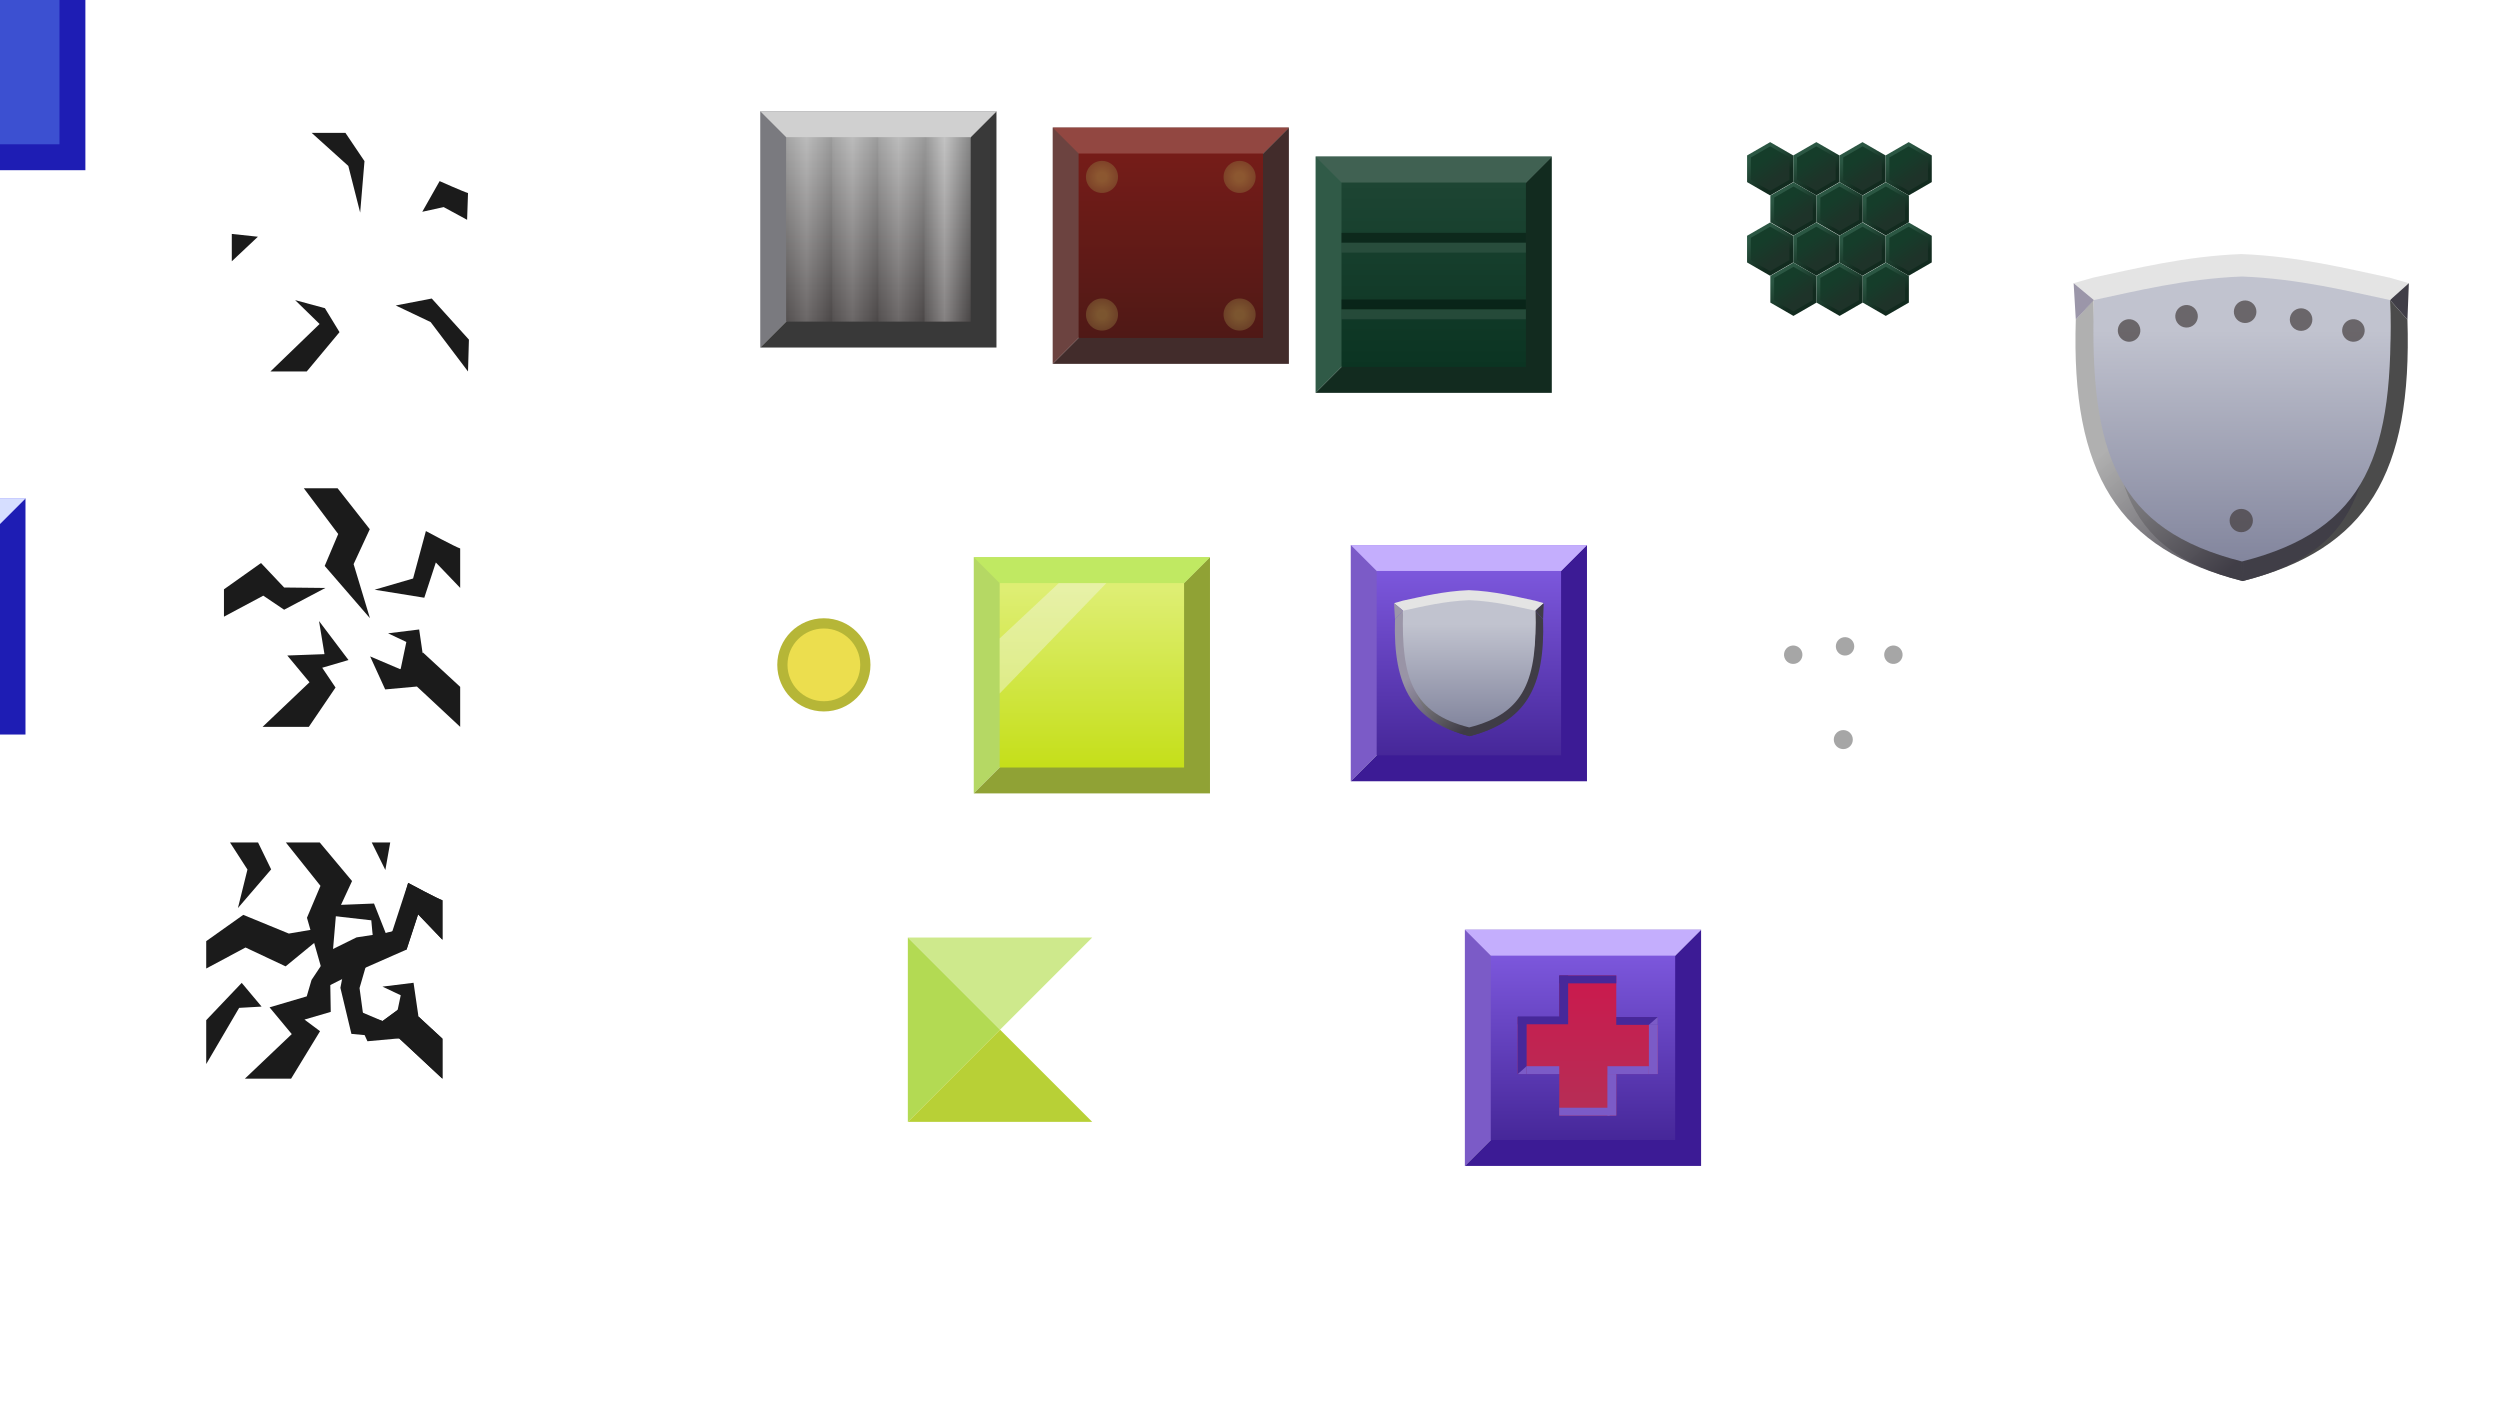
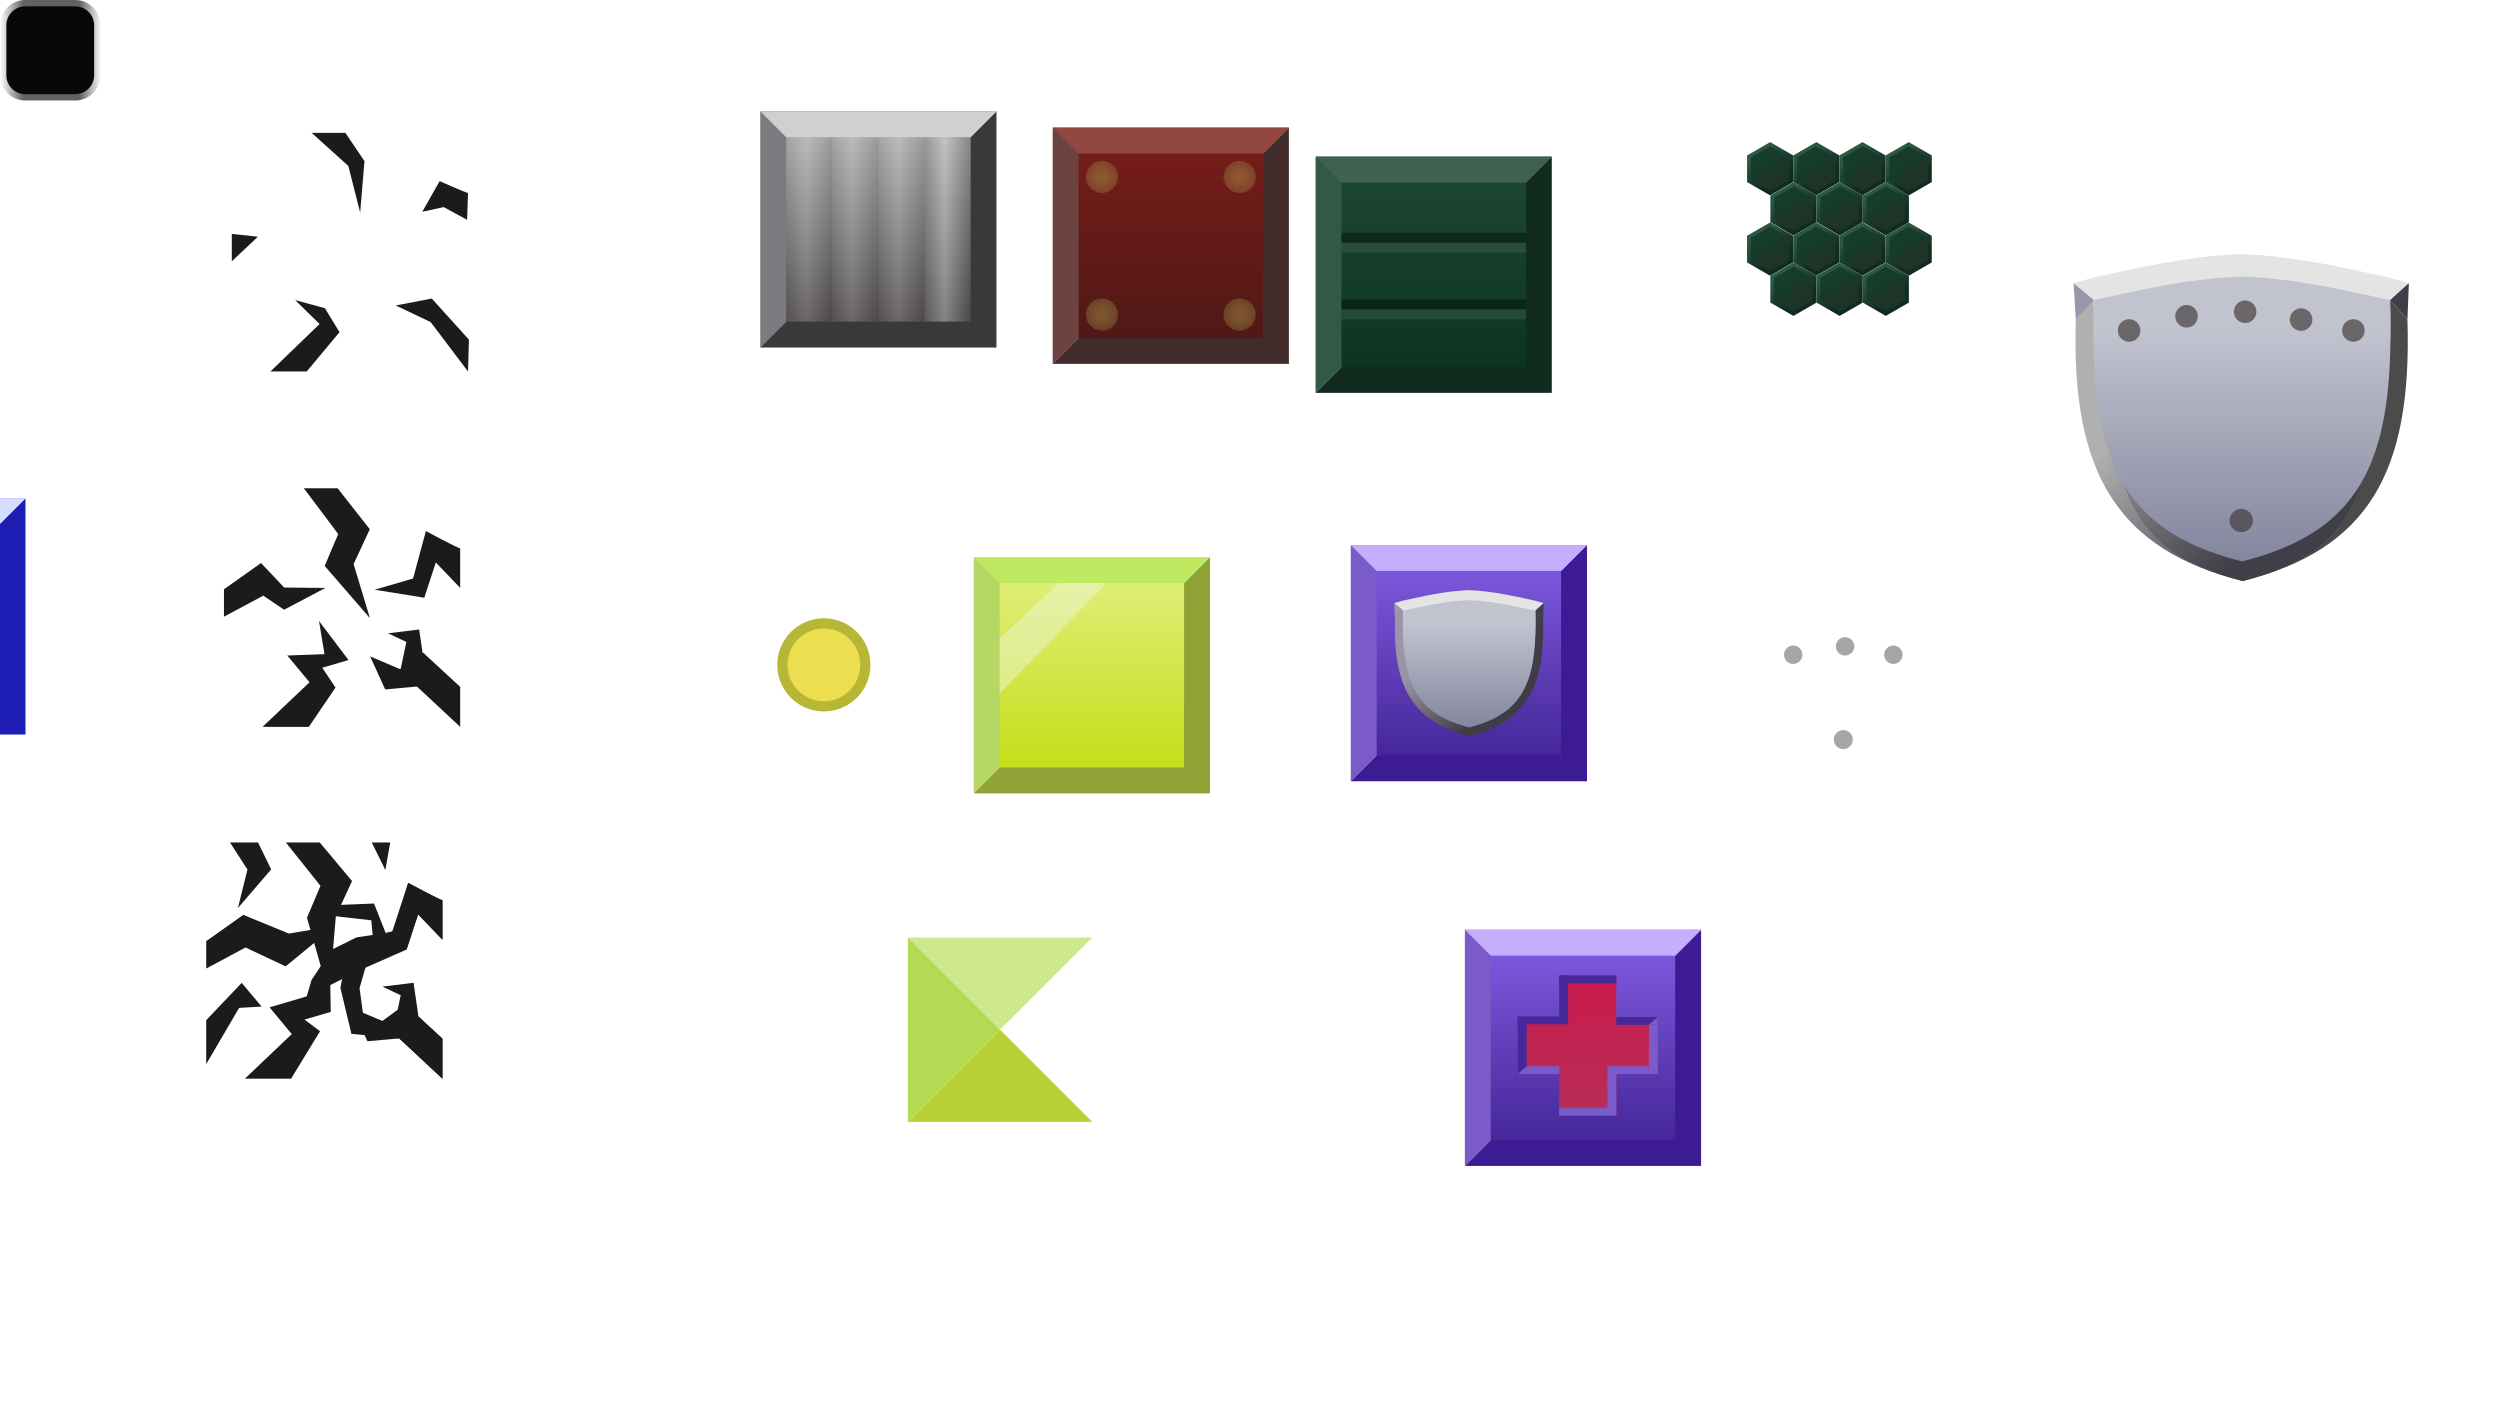
<svg xmlns="http://www.w3.org/2000/svg" xmlns:xlink="http://www.w3.org/1999/xlink" width="1920" height="1080" viewBox="0 0 1920 1080" version="1.1" id="svg1">
  <defs id="defs1">
    <linearGradient id="linearGradient6">
      <stop style="stop-color:#535353;stop-opacity:1;" offset="0" id="stop9" />
      <stop style="stop-color:#a3a3a3;stop-opacity:1;" offset="0.479" id="stop7" />
      <stop style="stop-color:#626262;stop-opacity:1;" offset="1" id="stop8" />
    </linearGradient>
    <linearGradient id="linearGradient3">
      <stop style="stop-color:#ffffff;stop-opacity:1;" offset="0" id="stop3" />
      <stop style="stop-color:#626262;stop-opacity:1;" offset="0.229" id="stop4" />
      <stop style="stop-color:#626262;stop-opacity:1;" offset="0.782" id="stop6" />
      <stop style="stop-color:#ffffff;stop-opacity:1;" offset="1" id="stop5" />
    </linearGradient>
    <linearGradient id="linearGradient26">
      <stop style="stop-color:#a3a3a3;stop-opacity:0.925;" offset="0" id="stop26" />
      <stop style="stop-color:#3f3c46;stop-opacity:1;" offset="1" id="stop27" />
    </linearGradient>
    <linearGradient id="linearGradient22">
      <stop style="stop-color:#c1c3cf;stop-opacity:1;" offset="0" id="stop22" />
      <stop style="stop-color:#82859d;stop-opacity:1;" offset="1" id="stop23" />
    </linearGradient>
    <linearGradient id="linearGradient128">
      <stop style="stop-color:#cb194d;stop-opacity:1;" offset="0" id="stop128" />
      <stop style="stop-color:#b52f56;stop-opacity:1;" offset="1" id="stop129" />
    </linearGradient>
    <linearGradient id="linearGradient126">
      <stop style="stop-color:#7c57dc;stop-opacity:1;" offset="0" id="stop126" />
      <stop style="stop-color:#462799;stop-opacity:1;" offset="1" id="stop127" />
    </linearGradient>
    <linearGradient id="linearGradient119">
      <stop style="stop-color:#deee73;stop-opacity:1;" offset="0.002" id="stop119" />
      <stop style="stop-color:#c5df1a;stop-opacity:1;" offset="1" id="stop120" />
    </linearGradient>
    <linearGradient id="linearGradient111">
      <stop style="stop-color:#000d07;stop-opacity:1;" offset="0" id="stop111" />
      <stop style="stop-color:#000d07;stop-opacity:1;" offset="1" id="stop112" />
    </linearGradient>
    <linearGradient id="linearGradient99">
      <stop style="stop-color:#2b5743;stop-opacity:1;" offset="0.011" id="stop99" />
      <stop style="stop-color:#122b1f;stop-opacity:1;" offset="1" id="stop100" />
    </linearGradient>
    <linearGradient id="linearGradient96">
      <stop style="stop-color:#153d2a;stop-opacity:1;" offset="0" id="stop96" />
      <stop style="stop-color:#1e3329;stop-opacity:1;" offset="1" id="stop97" />
    </linearGradient>
    <linearGradient id="linearGradient92">
      <stop style="stop-color:#1d4533;stop-opacity:1;" offset="0" id="stop92" />
      <stop style="stop-color:#0b3422;stop-opacity:1;" offset="1" id="stop93" />
    </linearGradient>
    <linearGradient id="linearGradient82">
      <stop style="stop-color:#b0a650;stop-opacity:1;" offset="0.276" id="stop82" />
      <stop style="stop-color:#8f763e;stop-opacity:1;" offset="1" id="stop83" />
    </linearGradient>
    <linearGradient id="linearGradient79">
      <stop style="stop-color:#751c18;stop-opacity:1;" offset="0" id="stop80" />
      <stop style="stop-color:#4f1916;stop-opacity:1;" offset="1" id="stop81" />
    </linearGradient>
    <linearGradient id="linearGradient78">
      <stop style="stop-color:#6a6a6a;stop-opacity:1;" offset="0" id="stop77" />
      <stop style="stop-color:#dddddd;stop-opacity:1;" offset="0.445" id="stop78" />
      <stop style="stop-color:#464646;stop-opacity:1;" offset="1" id="stop79" />
    </linearGradient>
    <linearGradient id="linearGradient75">
      <stop style="stop-color:#4d4848;stop-opacity:1;" offset="0" id="stop75" />
      <stop style="stop-color:#b1b1b1;stop-opacity:1;" offset="1" id="stop76" />
    </linearGradient>
    <linearGradient xlink:href="#linearGradient75" id="linearGradient76" x1="783.502" y1="359.201" x2="783.502" y2="218.409" gradientUnits="userSpaceOnUse" gradientTransform="translate(-90.60074,-70.90493)" />
    <linearGradient xlink:href="#linearGradient78" id="linearGradient77" gradientUnits="userSpaceOnUse" x1="783.502" y1="359.201" x2="783.502" y2="218.409" gradientTransform="matrix(1,0,0,0.2499998,-561.1407,-812.0874)" />
    <linearGradient xlink:href="#linearGradient79" id="linearGradient81" x1="983.544" y1="221.174" x2="983.544" y2="361.264" gradientUnits="userSpaceOnUse" />
    <radialGradient xlink:href="#linearGradient82" id="radialGradient83" cx="925.632" cy="236.002" fx="925.632" fy="236.002" r="8.165" gradientUnits="userSpaceOnUse" gradientTransform="matrix(1.50959,0,0,1.50959,-471.36,-118.7912)" />
    <linearGradient xlink:href="#linearGradient92" id="linearGradient93" x1="1189.979" y1="206.086" x2="1189.979" y2="347.704" gradientUnits="userSpaceOnUse" />
    <linearGradient xlink:href="#linearGradient96" id="linearGradient98" gradientUnits="userSpaceOnUse" x1="1133.496" y1="206.651" x2="1185.336" y2="279.457" />
    <linearGradient xlink:href="#linearGradient99" id="linearGradient100" x1="1135.078" y1="181.659" x2="1196.479" y2="266.353" gradientUnits="userSpaceOnUse" />
    <linearGradient xlink:href="#linearGradient99" id="linearGradient100-5" x1="1135.078" y1="181.659" x2="1196.479" y2="266.353" gradientUnits="userSpaceOnUse" />
    <linearGradient xlink:href="#linearGradient96" id="linearGradient98-6" gradientUnits="userSpaceOnUse" x1="1133.496" y1="206.651" x2="1185.336" y2="279.457" />
    <linearGradient xlink:href="#linearGradient99" id="linearGradient100-0" x1="1135.078" y1="181.659" x2="1196.479" y2="266.353" gradientUnits="userSpaceOnUse" />
    <linearGradient xlink:href="#linearGradient96" id="linearGradient98-4" gradientUnits="userSpaceOnUse" x1="1133.496" y1="206.651" x2="1185.336" y2="279.457" />
    <linearGradient xlink:href="#linearGradient99" id="linearGradient109" gradientUnits="userSpaceOnUse" x1="1135.078" y1="181.659" x2="1196.479" y2="266.353" />
    <linearGradient xlink:href="#linearGradient96" id="linearGradient110" gradientUnits="userSpaceOnUse" x1="1133.496" y1="206.651" x2="1185.336" y2="279.457" />
    <linearGradient xlink:href="#linearGradient111" id="linearGradient112" x1="1195.299" y1="258.92" x2="1195.299" y2="247.493" gradientUnits="userSpaceOnUse" gradientTransform="matrix(1.002629,0,0,0.6648297,-3.314377,82.95233)" />
    <linearGradient xlink:href="#linearGradient119" id="linearGradient120" x1="835.295" y1="451.791" x2="835.295" y2="588.276" gradientUnits="userSpaceOnUse" />
    <linearGradient xlink:href="#linearGradient126" id="linearGradient127" x1="1129.062" y1="465.082" x2="1129.062" y2="606.7" gradientUnits="userSpaceOnUse" />
    <linearGradient xlink:href="#linearGradient128" id="linearGradient129" x1="1078.961" y1="534.124" x2="1186.518" y2="534.124" gradientUnits="userSpaceOnUse" gradientTransform="rotate(90,1132.739,534.124)" />
    <linearGradient xlink:href="#linearGradient126" id="linearGradient127-8" x1="1129.062" y1="465.082" x2="1129.062" y2="606.7" gradientUnits="userSpaceOnUse" gradientTransform="translate(-0.9656842,-26.58553)" />
    <marker markerWidth="7.907" markerHeight="7.907" refX="3.954" refY="3.954" orient="auto" id="marker23" viewBox="0 0 7.907 7.907" preserveAspectRatio="xMidYMid">
      <circle style="fill:#191919;fill-opacity:1;stroke-width:23.806" id="path23" cx="3.954" cy="3.954" r="3.954" />
    </marker>
    <marker markerWidth="15.32" markerHeight="15.32" refX="7.66" refY="7.66" orient="auto" id="marker25" viewBox="0 0 15.32 15.32" preserveAspectRatio="xMidYMid">
      <use x="0" y="0" xlink:href="#path25" id="use25" transform="translate(-1120.437,-536.7099)" />
    </marker>
    <linearGradient xlink:href="#linearGradient22" id="linearGradient25" gradientUnits="userSpaceOnUse" x1="1124.11" y1="490.57" x2="1124.11" y2="560.891" />
    <linearGradient xlink:href="#linearGradient26" id="linearGradient27" x1="1077.144" y1="511.438" x2="1115.333" y2="556.353" gradientUnits="userSpaceOnUse" gradientTransform="translate(6.219401,7.20581)" />
    <linearGradient xlink:href="#linearGradient193" id="linearGradient195" x1="351.016" y1="492.374" x2="360" y2="240" gradientUnits="userSpaceOnUse" />
    <linearGradient id="linearGradient193">
      <stop style="stop-color:#555f92;stop-opacity:1;" offset="0" id="stop194" />
      <stop style="stop-color:#676767;stop-opacity:0;" offset="1" id="stop195" />
    </linearGradient>
    <linearGradient xlink:href="#linearGradient190" id="linearGradient192" x1="374.641" y1="480" x2="374.641" y2="504.749" gradientUnits="userSpaceOnUse" />
    <linearGradient id="linearGradient190">
      <stop style="stop-color:#7d2f37;stop-opacity:1;" offset="0" id="stop191" />
      <stop style="stop-color:#bd4757;stop-opacity:1;" offset="0.493" id="stop192" />
      <stop style="stop-color:#7d2f37;stop-opacity:1;" offset="1" id="stop193" />
    </linearGradient>
-     <linearGradient xlink:href="#linearGradient3" id="linearGradient4" x1="1979.581" y1="1037.969" x2="3298.897" y2="1037.969" gradientUnits="userSpaceOnUse" gradientTransform="translate(208.7756,-114.2357)" />
+     <linearGradient xlink:href="#linearGradient3" id="linearGradient4" x1="1979.581" y1="1037.969" x2="3298.897" y2="1037.969" gradientUnits="userSpaceOnUse" gradientTransform="translate(316.0059,558.3901)" />
    <linearGradient xlink:href="#linearGradient6" id="linearGradient8" x1="2729.84" y1="1455.521" x2="2729.84" y2="1026.152" gradientUnits="userSpaceOnUse" gradientTransform="translate(957.2165,-1875.041)" />
-     <linearGradient xlink:href="#linearGradient3" id="linearGradient9" gradientUnits="userSpaceOnUse" gradientTransform="matrix(0.9910427,0,0,0.9910427,1956.014,-1108.967)" x1="1979.581" y1="1037.969" x2="2541.445" y2="1037.969" />
+     <linearGradient xlink:href="#linearGradient3" id="linearGradient9" gradientUnits="userSpaceOnUse" gradientTransform="matrix(0.1390097,0,0,0.1390097,-275.1809,-116.3822)" x1="1979.581" y1="1037.969" x2="2541.445" y2="1037.969" />
    <linearGradient xlink:href="#linearGradient26" id="linearGradient29" gradientUnits="userSpaceOnUse" gradientTransform="matrix(1.916524,0,0,1.916524,-447.3864,-659.7105)" x1="1077.144" y1="511.438" x2="1115.333" y2="556.353" />
    <linearGradient xlink:href="#linearGradient22" id="linearGradient30" gradientUnits="userSpaceOnUse" x1="1124.11" y1="490.57" x2="1124.11" y2="560.891" />
    <marker markerWidth="15.32" markerHeight="15.32" refX="7.66" refY="7.66" orient="auto" id="marker25-3" viewBox="0 0 15.32 15.32" preserveAspectRatio="xMidYMid">
      <use x="0" y="0" xlink:href="#path25-5" id="use25-8" transform="matrix(0.5217779,0,0,0.5217779,-880.7804,-185.5357)" />
    </marker>
    <marker markerWidth="15.32" markerHeight="15.32" refX="7.66" refY="7.66" orient="auto" id="marker1" viewBox="0 0 15.32 15.32" preserveAspectRatio="xMidYMid">
      <use x="0" y="0" xlink:href="#path25-5" id="use1" transform="matrix(0.5217779,0,0,0.5217779,-880.7804,-185.5357)" />
    </marker>
    <marker markerWidth="15.32" markerHeight="15.32" refX="7.66" refY="7.66" orient="auto" id="marker2" viewBox="0 0 15.32 15.32" preserveAspectRatio="xMidYMid">
      <use x="0" y="0" xlink:href="#path25-5" id="use2" transform="matrix(0.5217779,0,0,0.5217779,-880.7804,-185.5357)" />
    </marker>
  </defs>
  <g id="layer1">
-     <g id="g74" transform="translate(-493.2662,-201.1263)">
+     <g id="g74" transform="translate(-834.0038,-195.2176)">
      <path style="fill:#8483ff;fill-opacity:1;stroke:none;stroke-width:15.118;stroke-opacity:1" d="M 377.423,331.829 558.84,150.412 H 377.423 V 331.829" id="path1" />
      <path style="fill:#1e1db4;fill-opacity:1;stroke:none;stroke-width:15.118;stroke-opacity:1" d="M 558.84,150.412 377.423,331.829 H 558.84 V 150.412" id="path1-1" />
      <path style="fill:#d6deff;fill-opacity:1;stroke:none;stroke-width:15.118;stroke-opacity:1" d="m 377.423,150.412 90.709,90.709 90.709,-90.709 z" id="path2" />
      <rect style="fill:#3c50d1;fill-opacity:1;stroke:none;stroke-width:11.801;stroke-opacity:1" id="rect1" width="141.618" height="141.618" x="397.323" y="170.312" ry="0" />
    </g>
    <g id="g118" transform="translate(-12.53434,-40.38842)">
      <path style="fill:#7a7a7f;fill-opacity:1;stroke:none;stroke-width:15.118;stroke-opacity:1" d="M 596.403,307.281 777.82,125.863 H 596.403 v 181.417" id="path1-8" />
      <path style="fill:#393939;fill-opacity:1;stroke:none;stroke-width:15.118;stroke-opacity:1" d="M 777.82,125.863 596.403,307.281 H 777.82 V 125.863" id="path1-1-8" />
      <path style="fill:#d0d0d0;fill-opacity:1;stroke:none;stroke-width:15.118;stroke-opacity:1" d="m 596.403,125.863 90.709,90.709 90.709,-90.709 z" id="path2-4" />
      <rect style="fill:url(#linearGradient76);fill-opacity:1;stroke:none;stroke-width:11.801;stroke-opacity:1" id="rect1-3" width="141.618" height="141.618" x="616.303" y="145.763" ry="0" />
      <rect style="opacity:0.388;fill:url(#linearGradient77);fill-opacity:1;stroke:none;stroke-width:5.901;stroke-opacity:1" id="rect1-3-7" width="141.618" height="35.404" x="145.763" y="-757.921" ry="0" transform="rotate(90)" />
      <use x="0" y="0" xlink:href="#rect1-3-7" id="use77" transform="translate(-35.40442)" style="opacity:0.541" />
      <use x="0" y="0" xlink:href="#rect1-3-7" id="use77-8" transform="translate(-70.80891)" style="opacity:0.541" />
      <use x="0" y="0" xlink:href="#rect1-3-7" id="use77-8-0" transform="translate(-106.2133)" style="opacity:0.541" />
    </g>
    <path style="fill:#1b1b1b;fill-opacity:1;stroke:none;stroke-width:20.47;stroke-opacity:1" d="m 239.362,102.064 28.141,25.368 9.106,35.853 3.314,-39.53 -14.62,-21.691 z" id="path79" />
    <g id="g85" transform="translate(-79.63896,-101.5993)">
      <path style="fill:#6c4340;fill-opacity:1;stroke:none;stroke-width:15.118;stroke-opacity:1" d="M 888.099,381.026 1069.516,199.608 H 888.099 v 181.417" id="path1-87" />
      <path style="fill:#422c2b;fill-opacity:1;stroke:none;stroke-width:15.118;stroke-opacity:1" d="M 1069.516,199.608 888.099,381.026 H 1069.516 V 199.608" id="path1-1-1" />
      <path style="fill:#924741;fill-opacity:1;stroke:none;stroke-width:15.118;stroke-opacity:1" d="m 888.099,199.608 90.709,90.709 90.709,-90.709 z" id="path2-7" />
      <rect style="fill:url(#linearGradient81);fill-opacity:1;stroke:none;stroke-width:11.801;stroke-opacity:1" id="rect1-2" width="141.618" height="141.618" x="907.999" y="219.508" ry="0" />
      <circle style="opacity:0.429;fill:url(#radialGradient83);fill-opacity:1;stroke:none;stroke-width:28.928;stroke-opacity:1" id="path81" cx="925.965" cy="237.474" r="12.325" />
      <use x="0" y="0" xlink:href="#path81" id="use83" transform="translate(0,105.6857)" />
      <use x="0" y="0" xlink:href="#path81" id="use84" transform="translate(105.6857)" />
      <use x="0" y="0" xlink:href="#path81" id="use85" transform="translate(105.6857,105.6857)" />
    </g>
    <g id="g110" transform="translate(222.5817,-96.94142)">
      <g id="g100" transform="matrix(0.361083,0,0,0.361083,707.2203,127.4497)">
        <path style="opacity:1;fill:url(#linearGradient100);fill-opacity:1;stroke:none;stroke-width:15.118;stroke-opacity:1" id="path95" d="m 1233.816,288.002 -77.44,44.71 -77.44,-44.71 0,-89.42 77.44,-44.71 77.44,44.71 z" transform="matrix(0.6341201,0,0,0.6341201,456.6976,120.2064)" />
        <path style="fill:url(#linearGradient98);fill-opacity:1;stroke:none;stroke-width:15.118;stroke-opacity:1" id="path95-0" d="m 1233.816,288.002 -77.44,44.71 -77.44,-44.71 0,-89.42 77.44,-44.71 77.44,44.71 z" transform="matrix(0.529661,0,0,0.529661,577.4915,145.2863)" />
      </g>
      <use x="0" y="0" xlink:href="#g100" transform="translate(35.46303)" id="use107" />
      <use x="0" y="0" xlink:href="#g100" transform="translate(70.92607)" id="use108" />
      <use x="0" y="0" xlink:href="#g100" transform="translate(106.3891)" id="use109" />
      <g id="g100-1" transform="matrix(0.361083,0,0,0.361083,725.1154,158.2785)">
        <path style="opacity:1;fill:url(#linearGradient100-5);fill-opacity:1;stroke:none;stroke-width:15.118;stroke-opacity:1" id="path95-1" d="m 1233.816,288.002 -77.44,44.71 -77.44,-44.71 0,-89.42 77.44,-44.71 77.44,44.71 z" transform="matrix(0.6341201,0,0,0.6341201,456.6976,120.2064)" />
        <path style="fill:url(#linearGradient98-6);fill-opacity:1;stroke:none;stroke-width:15.118;stroke-opacity:1" id="path95-0-5" d="m 1233.816,288.002 -77.44,44.71 -77.44,-44.71 0,-89.42 77.44,-44.71 77.44,44.71 z" transform="matrix(0.529661,0,0,0.529661,577.4915,145.2863)" />
      </g>
      <use x="0" y="0" xlink:href="#g100-1" transform="translate(35.46303)" id="use107-9" />
      <use x="0" y="0" xlink:href="#g100-1" transform="translate(70.92607)" id="use108-8" />
      <g id="g100-17" transform="matrix(0.361083,0,0,0.361083,707.1996,189.148)">
        <path style="opacity:1;fill:url(#linearGradient109);fill-opacity:1;stroke:none;stroke-width:15.118;stroke-opacity:1" id="path95-5" d="m 1233.816,288.002 -77.44,44.71 -77.44,-44.71 0,-89.42 77.44,-44.71 77.44,44.71 z" transform="matrix(0.6341201,0,0,0.6341201,456.6976,120.2064)" />
        <path style="fill:url(#linearGradient110);fill-opacity:1;stroke:none;stroke-width:15.118;stroke-opacity:1" id="path95-0-9" d="m 1233.816,288.002 -77.44,44.71 -77.44,-44.71 0,-89.42 77.44,-44.71 77.44,44.71 z" transform="matrix(0.529661,0,0,0.529661,577.4915,145.2863)" />
      </g>
      <use x="0" y="0" xlink:href="#g100-17" transform="translate(35.46303)" id="use107-6" />
      <use x="0" y="0" xlink:href="#g100-17" transform="translate(70.92607)" id="use108-2" />
      <use x="0" y="0" xlink:href="#g100-17" transform="translate(106.3891)" id="use109-1" />
      <g id="g100-1-7" transform="matrix(0.361083,0,0,0.361083,725.0947,219.9769)">
        <path style="opacity:1;fill:url(#linearGradient100-0);fill-opacity:1;stroke:none;stroke-width:15.118;stroke-opacity:1" id="path95-1-8" d="m 1233.816,288.002 -77.44,44.71 -77.44,-44.71 0,-89.42 77.44,-44.71 77.44,44.71 z" transform="matrix(0.6341201,0,0,0.6341201,456.6976,120.2064)" />
        <path style="fill:url(#linearGradient98-4);fill-opacity:1;stroke:none;stroke-width:15.118;stroke-opacity:1" id="path95-0-5-5" d="m 1233.816,288.002 -77.44,44.71 -77.44,-44.71 0,-89.42 77.44,-44.71 77.44,44.71 z" transform="matrix(0.529661,0,0,0.529661,577.4915,145.2863)" />
      </g>
      <use x="0" y="0" xlink:href="#g100-1-7" transform="translate(35.46303)" id="use107-9-7" />
      <use x="0" y="0" xlink:href="#g100-1-7" transform="translate(70.92607)" id="use108-8-4" />
    </g>
    <g id="g117" transform="translate(-88.90414,-65.894)">
      <path style="fill:#305a47;fill-opacity:1;stroke:none;stroke-width:15.118;stroke-opacity:1" d="M 1099.27,367.604 1280.687,186.186 H 1099.27 V 367.604" id="path1-0" />
      <path style="fill:#122b1f;fill-opacity:1;stroke:none;stroke-width:15.118;stroke-opacity:1" d="M 1280.687,186.186 1099.27,367.604 h 181.417 V 186.186" id="path1-1-6" />
      <path style="fill:#406152;fill-opacity:1;stroke:none;stroke-width:15.118;stroke-opacity:1" d="m 1099.27,186.186 90.709,90.709 90.709,-90.709 z" id="path2-1" />
      <rect style="fill:url(#linearGradient93);fill-opacity:1;stroke:none;stroke-width:11.801;stroke-opacity:1" id="rect1-5" width="141.618" height="141.618" x="1119.17" y="206.086" ry="0" />
      <g id="g114" transform="translate(-1.5258789e-5,-2.785409)">
        <rect style="opacity:0.792;fill:url(#linearGradient112);fill-opacity:0.579;stroke:none;stroke-width:10.579;stroke-opacity:1" id="rect110" width="141.618" height="7.597" x="1119.17" y="247.493" />
        <rect style="opacity:0.792;fill:#3d5e4f;fill-opacity:0.579;stroke:none;stroke-width:10.579;stroke-opacity:1" id="rect110-3" width="141.618" height="7.597" x="1119.17" y="255.09" />
      </g>
      <use x="0" y="0" xlink:href="#g114" id="use114" transform="translate(0,51.18188)" />
    </g>
    <path style="opacity:1;fill:#cee98c;fill-opacity:1;stroke:none;stroke-width:15.118;stroke-opacity:1" d="M 697.223,720 768.032,790.809 838.841,720 Z" id="path118" />
    <path style="fill:#b3da53;fill-opacity:1;stroke:none;stroke-width:15.118;stroke-opacity:1" d="M 697.223,861.618 768.032,790.809 697.223,720 Z" id="path118-5" />
    <path style="fill:#b8d036;fill-opacity:1;stroke:none;stroke-width:15.118;stroke-opacity:1" d="m 697.223,861.618 70.809,-70.809 70.809,70.809 z" id="path118-4" />
    <g id="g1">
      <path style="fill:#b5d864;fill-opacity:1;stroke:none;stroke-width:15.118;stroke-opacity:1" d="M 747.849,609.349 929.267,427.932 H 747.849 v 181.417" id="path1-6" />
      <path style="fill:#90a235;fill-opacity:1;stroke:none;stroke-width:15.118;stroke-opacity:1" d="M 929.267,427.932 747.849,609.349 H 929.267 V 427.932" id="path1-1-89" />
      <path style="fill:#c0e962;fill-opacity:1;stroke:none;stroke-width:15.118;stroke-opacity:1" d="m 747.849,427.932 90.709,90.709 90.709,-90.709 z" id="path2-2" />
      <rect style="fill:url(#linearGradient120);fill-opacity:1;stroke:none;stroke-width:11.801;stroke-opacity:1" id="rect1-6" width="141.618" height="141.618" x="767.749" y="447.831" ry="0" />
      <path style="opacity:0.417;fill:#f4f5ef;fill-opacity:1;stroke:none;stroke-width:15.118;stroke-opacity:1" d="m 813.141,447.831 h 36.558 l -81.951,84.776 v -42.294 z" id="path120" />
    </g>
    <g id="g22" transform="translate(86.66158,268.8478)">
      <path style="fill:#7b5bc7;fill-opacity:1;stroke:none;stroke-width:15.118;stroke-opacity:1" d="M 1038.354,626.6 1219.771,445.183 H 1038.354 V 626.6" id="path1-6-1" />
      <path style="fill:#3c1b95;fill-opacity:1;stroke:none;stroke-width:15.118;stroke-opacity:1" d="m 1219.771,445.183 -181.417,181.417 h 181.417 V 445.183" id="path1-1-89-7" />
      <path style="fill:#c4aefd;fill-opacity:1;stroke:none;stroke-width:15.118;stroke-opacity:1" d="m 1038.354,445.183 90.709,90.709 90.709,-90.709 z" id="path2-2-7" />
      <rect style="fill:url(#linearGradient127);fill-opacity:1;stroke:none;stroke-width:11.801;stroke-opacity:1" id="rect1-6-1" width="141.618" height="141.618" x="1058.253" y="465.082" ry="0" />
      <path id="rect127" style="opacity:1;fill:url(#linearGradient129);stroke-width:13.308" d="m 1186.518,512.229 h -31.883 v -31.883 h -43.791 v 31.883 h -31.883 v 43.791 h 31.883 v 31.883 h 43.791 v -31.883 h 31.883 z" />
      <rect style="opacity:1;fill:#47289a;fill-opacity:1;stroke:none;stroke-width:17.823;stroke-opacity:1" id="rect129" width="6.826" height="43.791" x="1078.961" y="512.229" ry="0" />
      <rect style="fill:#7b5bc7;fill-opacity:1;stroke:none;stroke-width:17.823;stroke-opacity:1" id="rect129-0" width="6.826" height="43.791" x="1179.691" y="512.229" ry="0" />
      <rect style="fill:#47289a;fill-opacity:1;stroke:none;stroke-width:15.736;stroke-opacity:1" id="rect129-8" width="6.019" height="38.709" x="511.762" y="-1117.67" ry="0" transform="rotate(90)" />
      <rect style="fill:#7b5bc7;fill-opacity:1;stroke:none;stroke-width:15.736;stroke-opacity:1" id="rect129-8-4" width="6.019" height="38.709" x="581.883" y="-1149.553" ry="0" transform="rotate(90)" />
      <use x="0" y="0" xlink:href="#rect129" id="use129" transform="matrix(1,0,0,0.7280694,31.88276,107.4077)" />
      <use x="0" y="0" xlink:href="#rect129-8" id="use130" transform="matrix(0.8236537,0,0,1,265.9446,0.4670649)" />
      <use x="0" y="0" xlink:href="#use130" id="use131" transform="matrix(1.373503,0,0,1,-475.0505,-31.8829)" />
      <use x="0" y="0" xlink:href="#rect129-0" id="use132" transform="matrix(1,0,0,0.728067,-31.88278,183.0828)" />
      <use x="0" y="0" xlink:href="#rect129-8-4" id="use133" transform="matrix(0.6473092,0,0,1,366.7277,-31.88275)" />
      <use x="0" y="0" xlink:href="#rect129-8-4" id="use134" transform="matrix(0.8227028,0,0,1.000001,233.9512,-31.88361)" />
      <path style="opacity:1;fill:#7b5bc7;fill-opacity:1;stroke:none;stroke-width:15.118;stroke-opacity:1" d="m 1186.518,512.229 -6.892,6.019 6.892,3e-5 1e-4,-6.019 z" id="path134" />
      <path style="opacity:1;fill:#7b5bc7;fill-opacity:1;stroke:none;stroke-width:15.118;stroke-opacity:1" d="m 1085.787,556.02 -6.826,-5e-5 6.826,-6.019 z" id="path135" />
    </g>
    <path style="fill:#1b1b1b;fill-opacity:1;stroke-width:15.118" d="m 178.017,179.659 20.053,2.146 -20.053,18.867 z" id="path3" />
    <path style="fill:#1b1b1b;fill-opacity:1;stroke-width:15.118" d="m 207.687,285.293 37.76,-36.474 -18.784,-18.327 22.87,6.2 11.215,18.393 -25.179,30.207 z" id="path4" />
    <path style="fill:#1b1b1b;fill-opacity:1;stroke-width:15.118" d="m 360.131,260.836 -28.545,-31.566 -27.659,5.333 26.811,12.756 28.696,37.935 z" id="path5" />
    <path style="fill:#1b1b1b;fill-opacity:1;stroke-width:15.118" d="m 359.435,148.266 c -3.447,-0.985 -21.803,-9.171 -21.803,-9.171 l -13.33,23.555 16.436,-3.605 18.001,9.776 z" id="path6" />
    <g id="g74-1" transform="translate(-539.2669,232.3084)">
      <path style="fill:#8483ff;fill-opacity:1;stroke:none;stroke-width:15.118;stroke-opacity:1" d="M 377.423,331.829 558.84,150.412 H 377.423 V 331.829" id="path1-2" />
      <path style="fill:#1e1db4;fill-opacity:1;stroke:none;stroke-width:15.118;stroke-opacity:1" d="M 558.84,150.412 377.423,331.829 H 558.84 V 150.412" id="path1-1-7" />
      <path style="fill:#d6deff;fill-opacity:1;stroke:none;stroke-width:15.118;stroke-opacity:1" d="m 377.423,150.412 90.709,90.709 90.709,-90.709 z" id="path2-0" />
      <rect style="fill:#3c50d1;fill-opacity:1;stroke:none;stroke-width:11.801;stroke-opacity:1" id="rect1-9" width="141.618" height="141.618" x="397.323" y="170.312" ry="0" />
    </g>
    <path style="fill:#1b1b1b;fill-opacity:1;stroke:none;stroke-width:20.47;stroke-opacity:1" d="m 233.344,375 26.4,35.117 -10.372,24.515 34.742,40.13 -12.541,-41.521 12.429,-26.801 L 259.286,375 Z" id="path79-3" />
    <path style="fill:#1b1b1b;fill-opacity:1;stroke-width:15.118" d="m 172,452.595 28.451,-20.194 17.757,18.802 31.684,0.348 -31.684,16.712 -16.016,-10.793 L 172,473.608 Z" id="path3-6" />
    <path style="fill:#1b1b1b;fill-opacity:1;stroke-width:15.118" d="m 201.67,558.229 36.036,-34.258 -17.061,-20.542 28.55,-1.045 -4.178,-25.417 22.631,29.943 -20.194,5.919 10.23,15.193 -20.502,30.207 z" id="path4-0" />
    <path style="fill:#1b1b1b;fill-opacity:1;stroke-width:15.118" d="m 353.417,527.504 -28.545,-26.343 -17.48,12.802 -23.143,-9.848 11.571,25.358 24.374,-2.216 33.223,30.971 z" id="path5-6" />
    <path style="fill:#1b1b1b;fill-opacity:1;stroke-width:15.118" d="m 353.417,421.201 c -3.447,-0.985 -26.329,-13.349 -26.329,-13.349 l -9.848,36.437 -29.544,8.617 38.161,6.155 8.863,-27.082 18.697,19.525 z" id="path6-2" />
    <path style="fill:#1b1b1b;fill-opacity:1;stroke-width:15.118" d="m 325.611,508.793 -3.693,-25.358 -23.881,2.954 14.033,6.647 -5.17,24.62 z" id="path7-6" />
    <g id="g74-2" transform="translate(-596.4734,481.2902)">
      <path style="fill:#8483ff;fill-opacity:1;stroke:none;stroke-width:15.118;stroke-opacity:1" d="M 377.423,331.829 558.84,150.412 H 377.423 V 331.829" id="path1-02" />
      <path style="fill:#1e1db4;fill-opacity:1;stroke:none;stroke-width:15.118;stroke-opacity:1" d="M 558.84,150.412 377.423,331.829 H 558.84 V 150.412" id="path1-1-3" />
      <path style="fill:#d6deff;fill-opacity:1;stroke:none;stroke-width:15.118;stroke-opacity:1" d="m 377.423,150.412 90.709,90.709 90.709,-90.709 z" id="path2-75" />
      <rect style="fill:#3c50d1;fill-opacity:1;stroke:none;stroke-width:11.801;stroke-opacity:1" id="rect1-92" width="141.618" height="141.618" x="397.323" y="170.312" ry="0" />
    </g>
    <path style="fill:#1b1b1b;fill-opacity:1;stroke-width:15.118" d="m 339.79,797.714 -28.545,-26.343 -17.48,12.802 -23.143,-9.848 11.571,25.358 24.374,-2.216 33.223,30.971 z" id="path5-7" />
    <path style="fill:#1b1b1b;fill-opacity:1;stroke-width:15.118" d="m 339.79,691.412 c -3.447,-0.985 -26.329,-13.349 -26.329,-13.349 l -9.848,36.437 -29.544,8.617 38.161,6.155 8.863,-27.082 18.697,19.525 z" id="path6-3" />
    <g id="g10" transform="translate(-617.2167,115.9961)">
      <path style="fill:#8483ff;fill-opacity:1;stroke:none;stroke-width:15.118;stroke-opacity:1" d="M 377.423,331.829 558.84,150.412 H 377.423 V 331.829" id="path8" />
      <path style="fill:#1e1db4;fill-opacity:1;stroke:none;stroke-width:15.118;stroke-opacity:1" d="M 558.84,150.412 377.423,331.829 H 558.84 V 150.412" id="path9" />
      <path style="fill:#d6deff;fill-opacity:1;stroke:none;stroke-width:15.118;stroke-opacity:1" d="m 377.423,150.412 90.709,90.709 90.709,-90.709 z" id="path10" />
      <rect style="fill:#3c50d1;fill-opacity:1;stroke:none;stroke-width:11.801;stroke-opacity:1" id="rect10" width="141.618" height="141.618" x="397.323" y="170.312" ry="0" />
    </g>
    <path style="fill:#1b1b1b;fill-opacity:1;stroke:none;stroke-width:20.47;stroke-opacity:1" d="m 219.543,647.022 26.574,33.305 -10.372,24.515 17.015,59.58 5.185,-60.97 12.429,-26.801 -24.804,-29.628 z" id="path11" />
    <path style="fill:#1b1b1b;fill-opacity:1;stroke-width:15.118" d="m 158.372,722.805 28.451,-20.194 34.991,14.37 35.623,-6.053 -38.085,31.238 -30.788,-14.486 -30.192,16.139 z" id="path12" />
    <path style="fill:#1b1b1b;fill-opacity:1;stroke-width:15.118" d="m 188.042,828.439 36.036,-34.258 -17.061,-20.542 28.55,-8.43 3.7,-12.615 13.974,-21.009 0.779,45.535 -20.194,5.919 11.971,8.926 -22.243,36.474 z" id="path13" />
    <path style="fill:#1b1b1b;fill-opacity:1;stroke-width:15.118" d="m 339.79,797.714 -28.545,-26.343 -17.48,12.802 -14.842,-4.787 -2.795,-20.571 4.785,-16.491 -15.377,-4.742 -4.112,21.062 8.46,35.377 36.683,3.447 33.223,30.971 z" id="path14" />
    <path style="fill:#1b1b1b;fill-opacity:1;stroke-width:15.118" d="m 339.79,691.412 c -3.447,-0.985 -26.329,-13.349 -26.329,-13.349 l -12.31,37.668 -27.328,4.185 -27.614,13.607 4.104,24.662 26.917,-13.505 35,-15.409 8.863,-27.082 18.697,19.525 z" id="path15" />
    <path style="fill:#1b1b1b;fill-opacity:1;stroke-width:15.118" d="m 261.132,694.959 26.113,-1.045 11.838,29.943 c 0,0 -10.445,5.919 -11.49,3.134 -1.045,-2.785 -2.437,-20.194 -2.437,-20.194 l -33.773,-3.83 z" id="path18" />
    <path style="fill:#1b1b1b;fill-opacity:1;stroke-width:15.118" d="m 158.372,783.488 27.261,-28.646 15.264,18.219 -17.234,0.985 -25.291,43.157 z" id="path19" />
    <path style="fill:#1b1b1b;fill-opacity:1;stroke-width:15.118" d="m 176.647,647.022 13.393,20.786 -7.316,29.579 25.524,-29.708 -10.059,-20.656 z" id="path20" />
    <path style="fill:#1b1b1b;fill-opacity:1;stroke-width:15.118" d="m 285.504,647.022 10.445,21.128 3.743,-21.128 z" id="path21" />
    <path style="fill:#1b1b1b;fill-opacity:1;stroke-width:15.118" d="m 321.298,780.121 -3.693,-25.358 -23.881,2.954 14.033,6.647 -5.17,24.62 z" id="path7-6-9" />
    <g id="g2">
      <path style="fill:#7b5bc7;fill-opacity:1;stroke:none;stroke-width:15.118;stroke-opacity:1" d="M 1037.388,600.014 1218.805,418.597 H 1037.388 V 600.014" id="path1-6-1-0" />
      <path style="fill:#3c1b95;fill-opacity:1;stroke:none;stroke-width:15.118;stroke-opacity:1" d="m 1218.805,418.597 -181.417,181.417 h 181.417 V 418.597" id="path1-1-89-7-6" />
      <path style="fill:#c4aefd;fill-opacity:1;stroke:none;stroke-width:15.118;stroke-opacity:1" d="m 1037.388,418.597 90.709,90.709 90.709,-90.709 z" id="path2-2-7-3" />
      <rect style="fill:url(#linearGradient127-8);fill-opacity:1;stroke:none;stroke-width:11.801;stroke-opacity:1" id="rect1-6-1-2" width="141.618" height="141.618" x="1057.288" y="438.497" ry="0" />
      <g id="g30">
        <path style="fill:#3d3d3d;fill-opacity:0.925;stroke-width:17.202" d="m 1134.751,467.733 c -19.485,0.762 -36.846,4.952 -51.211,7.989 -1.666,52.709 2.154,78.833 45.031,89.654 z m -0.87,0 c 18.392,0.72 26.099,17.595 45.237,1.275 l 5.973,6.714 c 1.666,52.709 -13.644,78.833 -56.52,89.654 z" id="path22-8" />
        <path style="fill:url(#linearGradient27);fill-opacity:0.925;stroke-width:17.202" d="m 1121.695,467.733 c 19.485,0.762 36.846,4.952 51.211,7.989 1.666,52.709 -1.458,78.833 -44.334,89.654 z m 0.87,0 c -18.392,0.72 -26.099,17.595 -45.237,1.275 l -5.973,6.714 c -1.666,52.709 14.341,78.833 57.217,89.654 z" id="use26" />
        <path id="path22-8-2-5" style="fill:#e4e4e4;fill-opacity:1;stroke-width:17.202" d="M 1128.096 453.234 L 1128.098 550.965 C 1168.887 540.67 1180.553 518.641 1179.123 469.004 L 1185.582 463.225 L 1178.871 461.311 L 1179.086 467.963 C 1179.049 466.805 1179.01 465.647 1178.959 464.459 C 1178.915 463.421 1178.905 462.371 1178.871 461.311 C 1164.506 458.274 1147.581 453.997 1128.096 453.234 z M 1128.096 453.234 C 1108.61 453.997 1091.685 458.274 1077.32 461.311 L 1070.611 463.225 L 1077.398 468.867 C 1078.304 519.974 1087.179 540.638 1128.096 550.965 L 1128.096 453.234 z " />
        <path style="fill:url(#linearGradient25);stroke-width:15.118" d="m 1125.616,474.455 c -17.125,0.67 -32,4.429 -44.624,7.098 -1.464,46.324 6.942,69.283 44.624,78.793 z m 0,0 c 17.125,0.67 32,4.429 44.624,7.098 1.464,46.324 -6.942,69.283 -44.624,78.793 z" id="path22-8-2" transform="matrix(1.137839,0,0,1.137839,-152.4262,-78.92058)" />
        <path style="fill:#403e47;fill-opacity:1;stroke:none;stroke-width:1.134;stroke-dasharray:none;stroke-opacity:1" d="m 1179.118,469.008 6.463,-5.785 -0.49,12.499 z" id="path28" />
        <path style="fill:#9b96a9;fill-opacity:1;stroke:none;stroke-width:1.134;stroke-dasharray:none;stroke-opacity:1" d="m 1070.612,463.224 0.742,12.499 6.213,-6.714 z" id="path29" />
        <path style="fill:#e4e4e4;fill-opacity:1;stroke:none;stroke-width:1.134;stroke-dasharray:none;stroke-opacity:1" d="m 1178.871,461.311 -4.299,3.396 4.546,4.302 2.156,-3.475 z" id="path30" />
      </g>
    </g>
    <g id="g195" transform="matrix(1.813573,0,0,1.813573,1668.275,-631.4415)">
      <rect style="opacity:1;fill:url(#linearGradient195);fill-opacity:1;stroke-width:1.134" id="rect193" width="240" height="252.374" x="240" y="240" ry="0" />
      <rect style="opacity:1;fill:url(#linearGradient192);stroke-width:1.134" id="rect187" width="240" height="24.46" x="240" y="480.288" ry="10.96" />
    </g>
-     <rect style="fill:#080808;fill-opacity:1;stroke:url(#linearGradient4);stroke-width:35.15;stroke-linecap:round;stroke-linejoin:round;stroke-dasharray:none;stroke-opacity:1" id="rect2" width="1284.167" height="366.342" x="2205.931" y="740.563" ry="122.114" />
+     <rect style="fill:#080808;fill-opacity:1;stroke:url(#linearGradient4);stroke-width:35.15;stroke-linecap:round;stroke-linejoin:round;stroke-dasharray:none;stroke-opacity:1" id="rect2" width="1284.167" height="366.342" x="2313.161" y="1413.188" ry="122.114" />
    <rect style="fill:url(#linearGradient8);stroke:none;stroke-width:35.15;stroke-linecap:round;stroke-linejoin:round;stroke-dasharray:none;stroke-opacity:1" id="rect6" width="1012.365" height="437.247" x="3186.783" y="-850.859" ry="122.114" />
-     <rect style="fill:#080808;fill-opacity:1;stroke:url(#linearGradient9);stroke-width:34.835;stroke-linecap:round;stroke-linejoin:round;stroke-dasharray:none;stroke-opacity:1" id="rect2-1" width="515.41" height="515.41" x="3935.28" y="-261.826" ry="121.02" />
+     <rect style="fill:#080808;fill-opacity:1;stroke:url(#linearGradient9);stroke-width:4.886;stroke-linecap:round;stroke-linejoin:round;stroke-dasharray:none;stroke-opacity:1" id="rect2-1" width="72.295" height="72.295" x="2.443" y="2.443" ry="16.975" />
    <rect style="fill:none;fill-opacity:1;stroke:#cecece;stroke-width:18.142;stroke-linecap:round;stroke-linejoin:round;stroke-dasharray:none;stroke-opacity:1" id="rect9" width="354.525" height="354.525" x="3001.642" y="-212.715" ry="0" />
    <circle style="fill:#ecde4e;fill-opacity:1;stroke:#b6b637;stroke-width:7.855;stroke-linecap:round;stroke-linejoin:round;stroke-dasharray:none;stroke-opacity:1" id="path16" cx="632.728" cy="510.614" r="31.859" />
    <path style="fill:#1f1908;fill-opacity:1;stroke:none;stroke-width:33.62;stroke-linecap:round;stroke-linejoin:round;stroke-dasharray:none;stroke-opacity:1" d="m 587.837,-110.815 -30.497,-58.151 7.648,-54.387 58.636,-13.597 39.94,9.348 11.897,39.94 -8.498,39.091 -28.933,20.245 z" id="path17" />
    <path style="fill:#1f1908;fill-opacity:1;stroke:none;stroke-width:55.098;stroke-linecap:round;stroke-linejoin:round;stroke-dasharray:none;stroke-opacity:1" d="m 764.595,-243.723 52.923,22.283 37.603,38.996 -47.352,33.425 -41.781,40.388 -25.069,-26.461 -29.247,-27.854 23.676,-13.927 z" id="path22" />
    <path style="fill:#1f1908;fill-opacity:1;stroke:none;stroke-width:55.098;stroke-linecap:round;stroke-linejoin:round;stroke-dasharray:none;stroke-opacity:1" d="m 906.651,-220.047 c 0,0 47.352,-11.142 52.923,-11.142 5.571,0 40.388,9.749 40.388,9.749 l 2.785,30.64 -22.283,45.959 -68.242,9.749 -38.996,-12.534 26.461,-36.21 z" id="path26" />
    <g id="g25" transform="translate(287.5589,23.63498)">
      <path style="fill:none;fill-opacity:1;stroke:none;stroke-width:0.968;stroke-dasharray:none;stroke-opacity:1;marker-start:url(#marker25);marker-mid:url(#marker25);marker-end:url(#marker25)" d="m 1089.63,479.192 c 14.709,-4.303 34.855,-6.544 39.802,-6.428 14.503,0.338 31.138,4.695 37.132,6.428" id="path24" />
      <circle style="fill:#1e1e1e;fill-opacity:0.391;stroke:none;stroke-width:1.082;stroke-dasharray:none;stroke-opacity:1" id="path25" cx="1128.097" cy="544.37" r="7.307" />
    </g>
    <g id="g31" transform="matrix(1.16848,0,0,1.16848,-268.3127,-32.87287)">
      <path style="fill:#3d3d3d;fill-opacity:0.925;stroke-width:32.968" d="m 1715.472,222.902 c -37.344,1.461 -70.616,9.491 -98.146,15.311 -3.193,101.018 4.129,151.086 86.302,171.825 z m -1.668,0 c 35.249,1.379 50.019,33.721 86.699,2.443 l 11.448,12.867 c 3.193,101.018 -26.149,151.086 -108.322,171.825 z" id="path22-8-3" />
      <path style="fill:url(#linearGradient29);fill-opacity:0.925;stroke-width:32.968" d="m 1690.449,222.902 c 37.344,1.461 70.616,9.491 98.146,15.311 3.193,101.018 -2.794,151.086 -84.967,171.825 z m 1.668,0 c -35.249,1.379 -50.019,33.721 -86.698,2.443 l -11.448,12.867 c -3.193,101.018 27.484,151.086 109.657,171.825 z" id="use26-9" />
      <path id="path22-8-2-5-0" style="fill:#e4e4e4;fill-opacity:1;stroke-width:32.968" d="m 1702.717,195.114 v 187.303 c 78.173,-19.729 100.532,-61.95 97.791,-157.08 l 12.379,-11.076 -12.862,-3.668 0.412,12.749 c -0.071,-2.219 -0.146,-4.439 -0.243,-6.715 -0.084,-1.989 -0.103,-4.002 -0.169,-6.034 -27.53,-5.82 -59.968,-14.017 -97.312,-15.478 z m 0,0 c -37.344,1.461 -69.782,9.658 -97.312,15.478 l -12.858,3.668 13.008,10.814 c 1.735,97.947 18.745,137.551 97.163,157.342 z" />
      <path style="fill:url(#linearGradient30);stroke-width:15.118" d="m 1125.616,474.455 c -17.125,0.67 -32,4.429 -44.624,7.098 -1.464,46.324 6.942,69.283 44.624,78.793 z m 0,0 c 17.125,0.67 32,4.429 44.624,7.098 1.464,46.324 -6.942,69.283 -44.624,78.793 z" id="path22-8-2-8" transform="matrix(2.180695,0,0,2.180695,-751.4345,-824.7738)" />
      <path style="fill:#403e47;fill-opacity:1;stroke:none;stroke-width:2.173;stroke-dasharray:none;stroke-opacity:1" d="m 1800.503,225.345 12.386,-11.086 -0.939,23.954 z" id="path28-8" />
      <path style="fill:#9b96a9;fill-opacity:1;stroke:none;stroke-width:2.173;stroke-dasharray:none;stroke-opacity:1" d="m 1592.548,214.259 1.423,23.954 11.907,-12.867 z" id="path29-5" />
      <path style="fill:#e4e4e4;fill-opacity:1;stroke:none;stroke-width:2.173;stroke-dasharray:none;stroke-opacity:1" d="m 1800.029,210.592 -8.239,6.508 8.713,8.245 4.132,-6.66 z" id="path30-0" />
      <path style="fill:none;fill-opacity:1;stroke:none;stroke-width:1.855;stroke-dasharray:none;stroke-opacity:1;marker-start:url(#marker25-3);marker-mid:url(#marker25-3);marker-end:url(#marker25-3)" d="m 1628.994,245.348 c 14.095,-4.123 23.409,-7.258 37.77,-9.335 14.361,-2.077 33.77,-3.095 38.511,-2.985 13.898,0.324 23.893,2.574 36.774,5.158 12.881,2.584 28.647,5.502 34.391,7.162" id="path24-1" />
      <circle style="fill:#413a3a;fill-opacity:0.678;stroke:none;stroke-width:2.073;stroke-dasharray:none;stroke-opacity:1" id="path25-5" r="7.664" cy="370.264" cx="1702.718" />
    </g>
  </g>
</svg>
